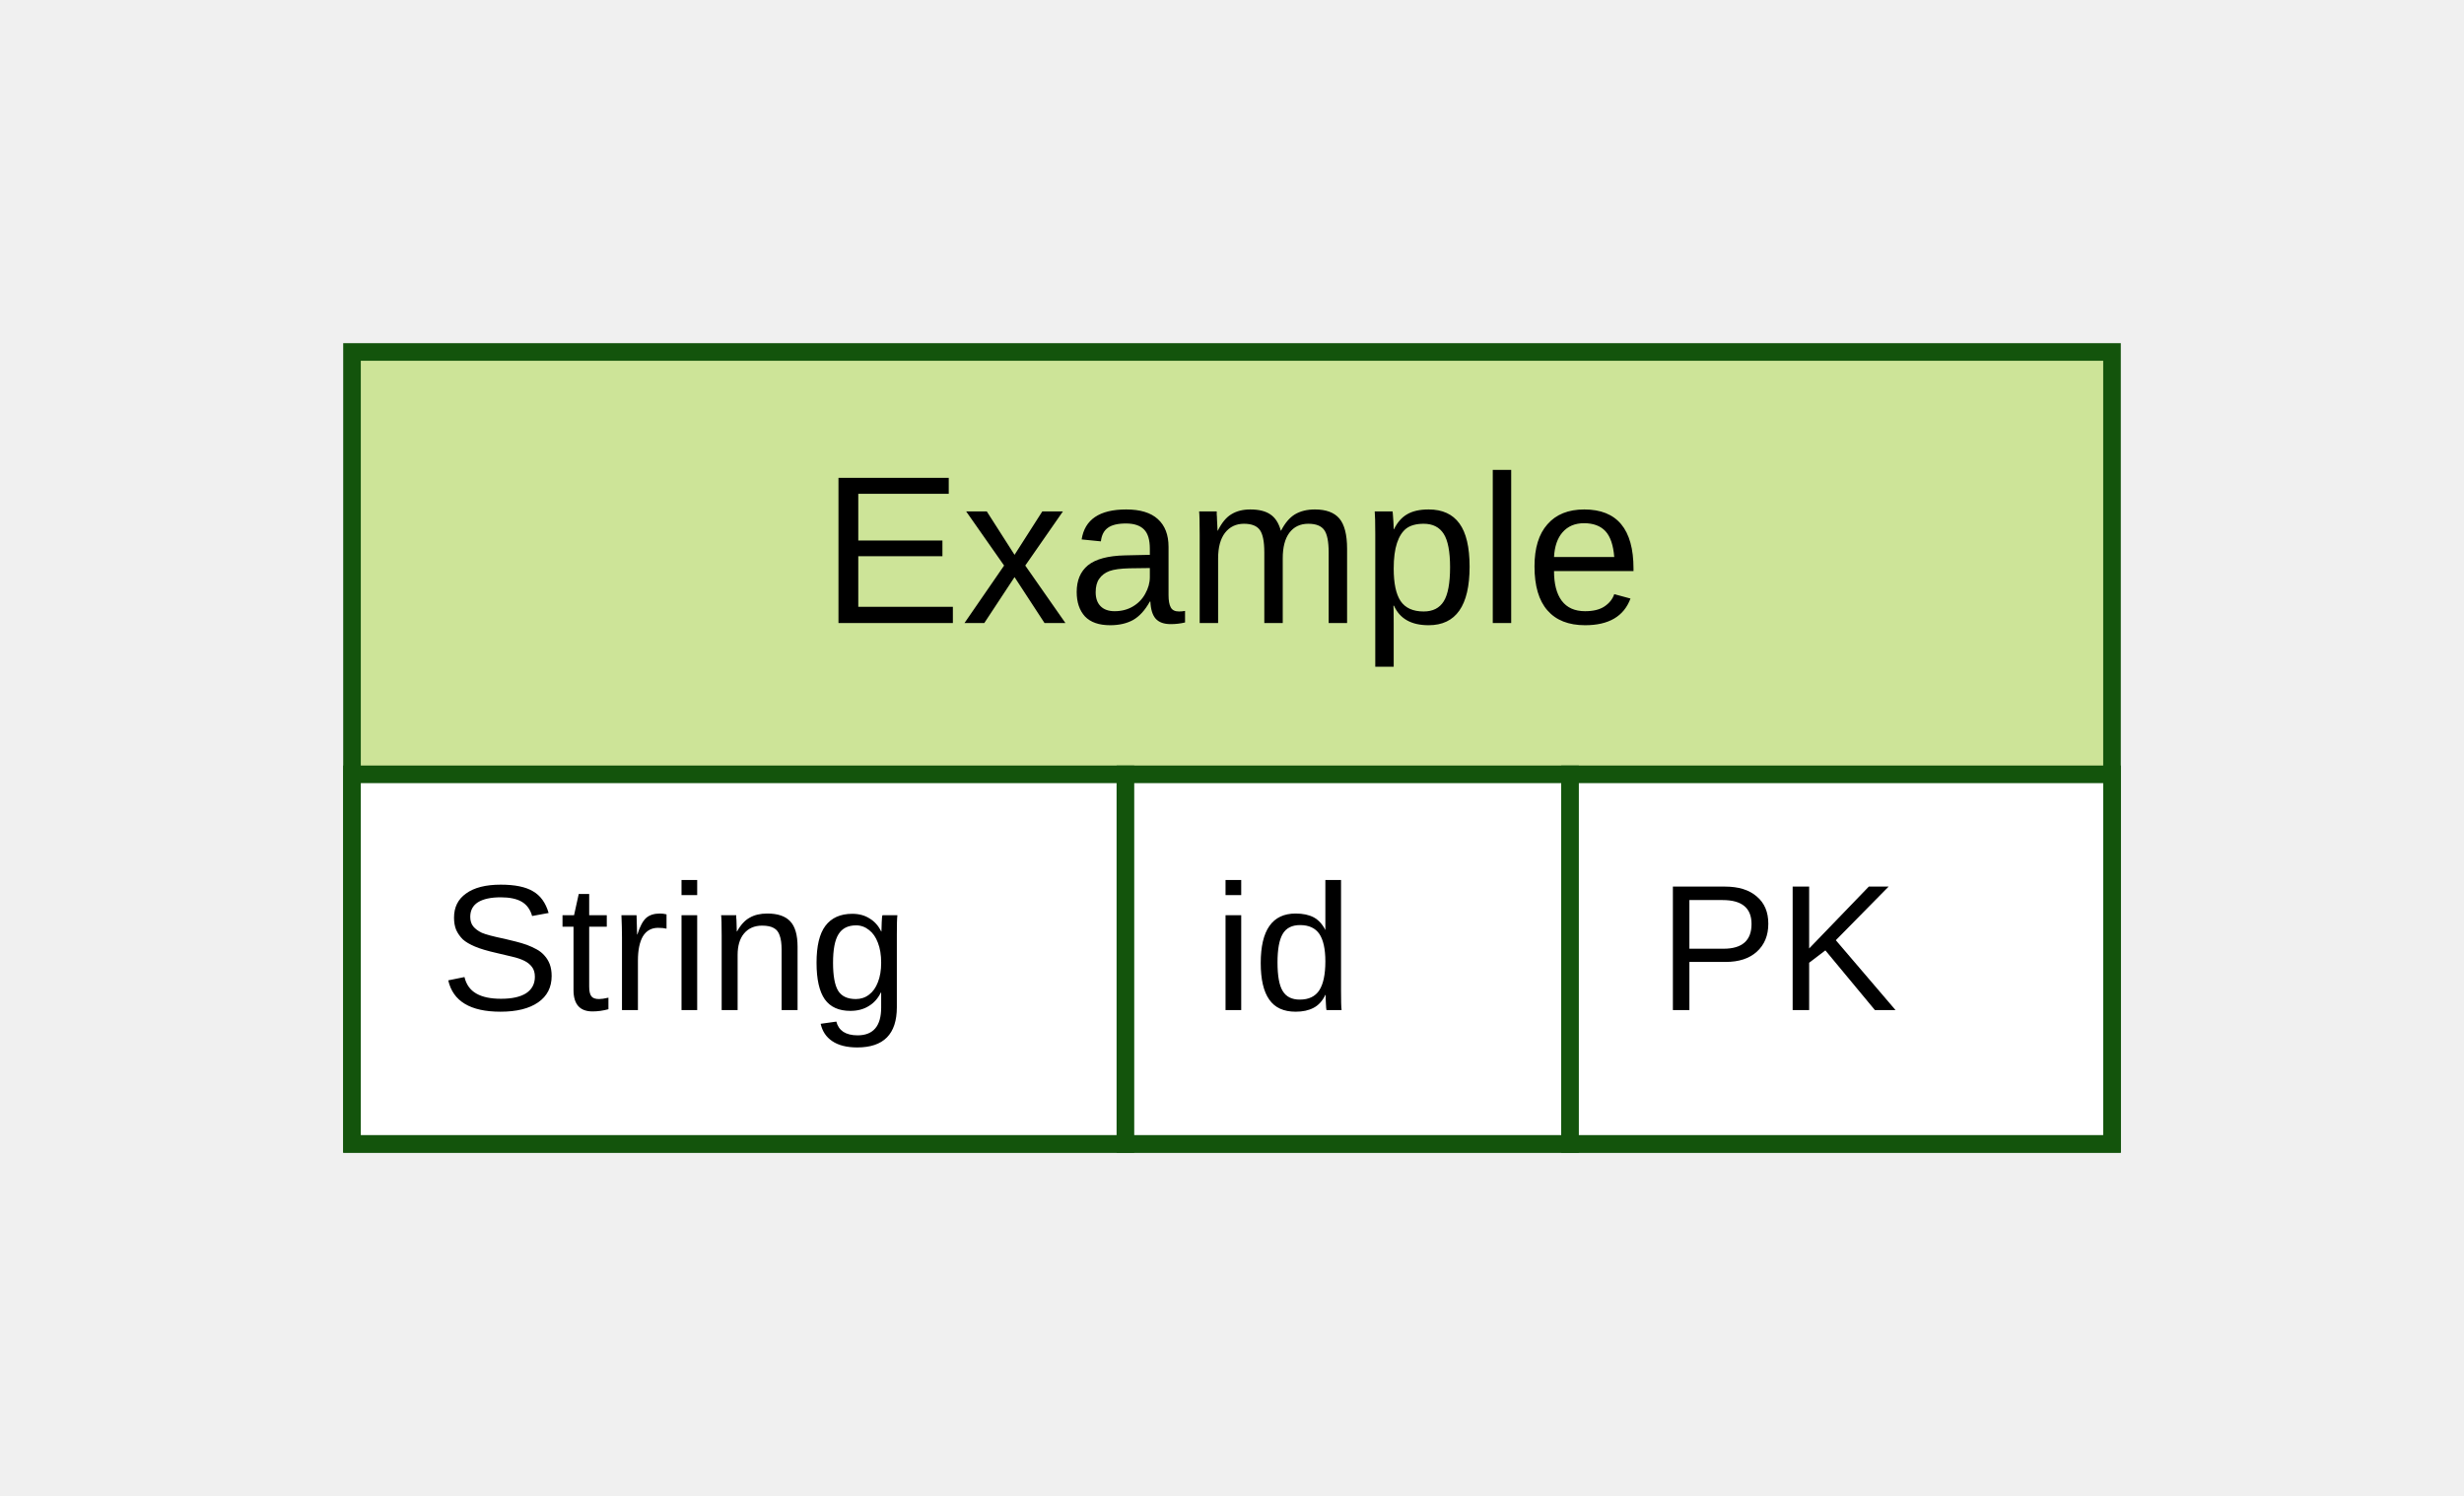
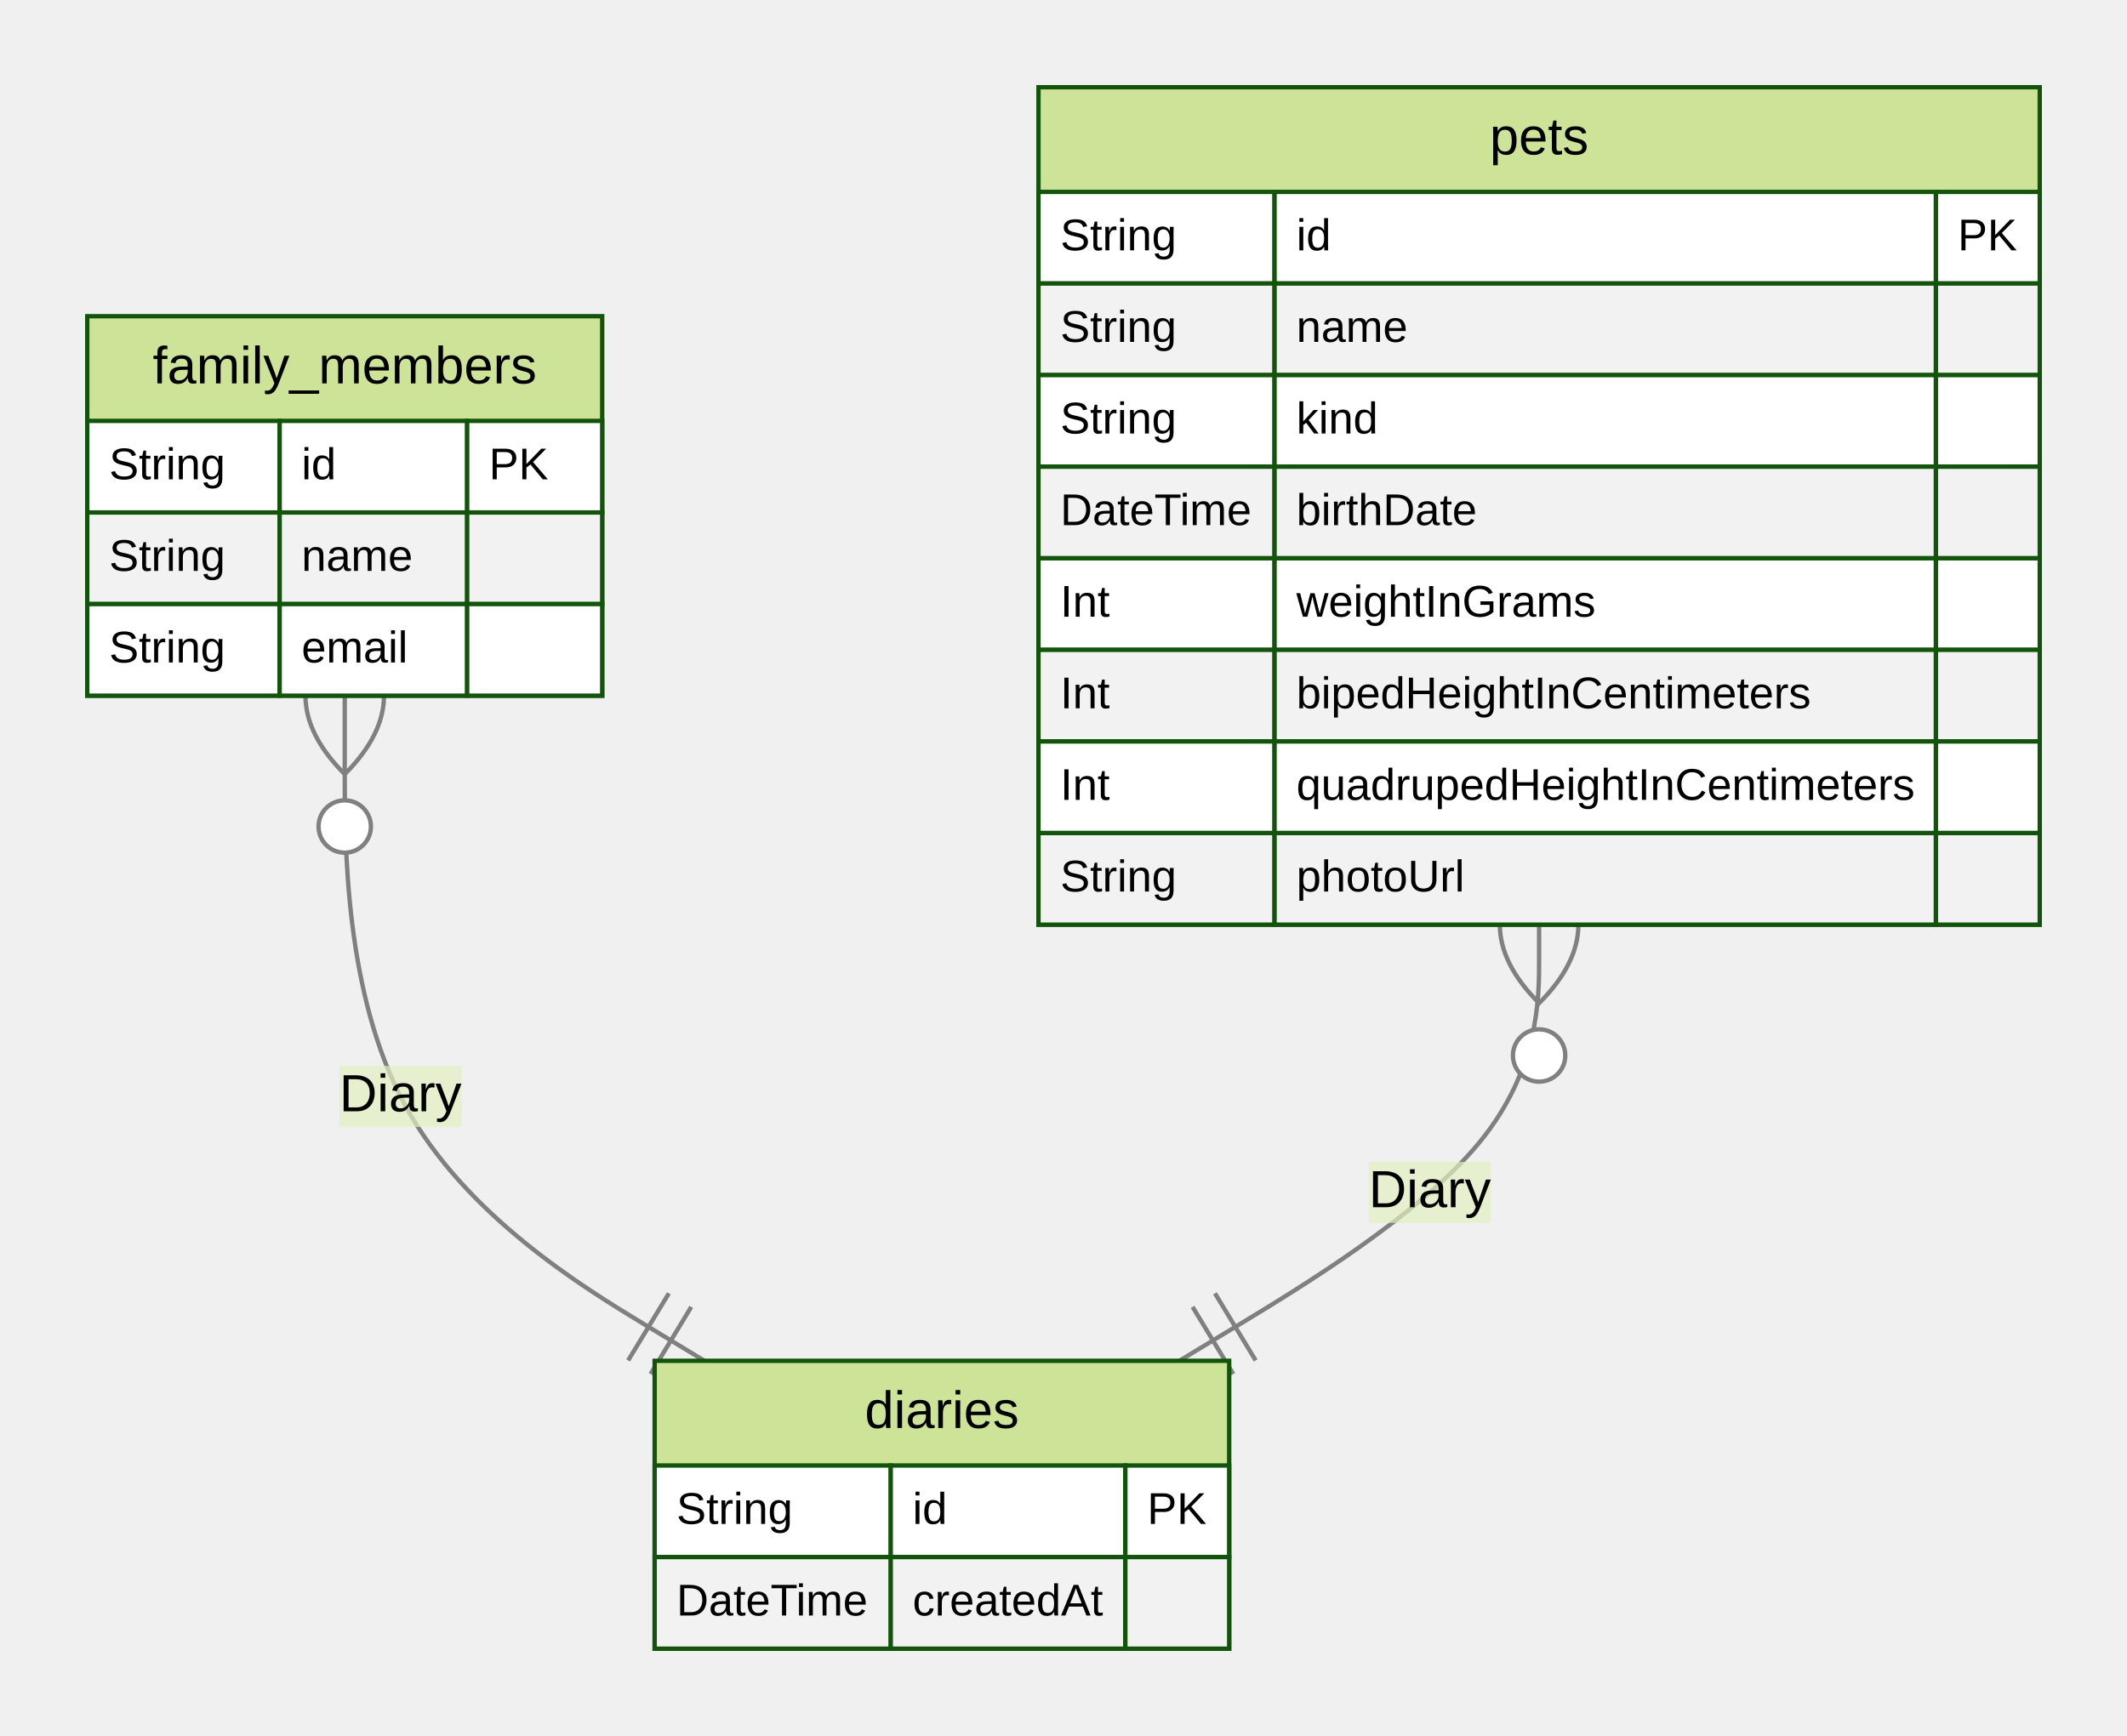
- <svg xmlns="http://www.w3.org/2000/svg" aria-roledescription="er" role="graphics-document document" viewBox="0 0 140 85" style="max-width: 140px; background-color: white;" width="100%" id="mermaid-0">
+ <svg xmlns="http://www.w3.org/2000/svg" aria-roledescription="er" role="graphics-document document" viewBox="0 0 487.533 398" style="max-width: 487.533px; background-color: white;" width="100%" id="mermaid-0">
  <style>#mermaid-0{font-family:"trebuchet ms",verdana,arial,sans-serif;font-size:16px;fill:#000000;}#mermaid-0 .error-icon{fill:#552222;}#mermaid-0 .error-text{fill:#552222;stroke:#552222;}#mermaid-0 .edge-thickness-normal{stroke-width:2px;}#mermaid-0 .edge-thickness-thick{stroke-width:3.5px;}#mermaid-0 .edge-pattern-solid{stroke-dasharray:0;}#mermaid-0 .edge-pattern-dashed{stroke-dasharray:3;}#mermaid-0 .edge-pattern-dotted{stroke-dasharray:2;}#mermaid-0 .marker{fill:#000000;stroke:#000000;}#mermaid-0 .marker.cross{stroke:#000000;}#mermaid-0 svg{font-family:"trebuchet ms",verdana,arial,sans-serif;font-size:16px;}#mermaid-0 .entityBox{fill:#cde498;stroke:#13540c;}#mermaid-0 .attributeBoxOdd{fill:#ffffff;stroke:#13540c;}#mermaid-0 .attributeBoxEven{fill:#f2f2f2;stroke:#13540c;}#mermaid-0 .relationshipLabelBox{fill:hsl(78.158, 58.462%, 84.51%);opacity:0.7;background-color:hsl(78.158, 58.462%, 84.51%);}#mermaid-0 .relationshipLabelBox rect{opacity:0.5;}#mermaid-0 .relationshipLine{stroke:#000000;}#mermaid-0 .entityTitleText{text-anchor:middle;font-size:18px;fill:#000000;}#mermaid-0 :root{--mermaid-font-family:"trebuchet ms",verdana,arial,sans-serif;}</style>
  <g />
  <defs>
    <marker orient="auto" markerHeight="18" markerWidth="18" refY="9" refX="0" id="ONLY_ONE_START">
      <path d="M9,0 L9,18 M15,0 L15,18" fill="none" stroke="gray" />
    </marker>
  </defs>
  <defs>
    <marker orient="auto" markerHeight="18" markerWidth="18" refY="9" refX="18" id="ONLY_ONE_END">
      <path d="M3,0 L3,18 M9,0 L9,18" fill="none" stroke="gray" />
    </marker>
  </defs>
  <defs>
    <marker orient="auto" markerHeight="18" markerWidth="30" refY="9" refX="0" id="ZERO_OR_ONE_START">
      <circle r="6" cy="9" cx="21" fill="white" stroke="gray" />
      <path d="M9,0 L9,18" fill="none" stroke="gray" />
    </marker>
  </defs>
  <defs>
    <marker orient="auto" markerHeight="18" markerWidth="30" refY="9" refX="30" id="ZERO_OR_ONE_END">
      <circle r="6" cy="9" cx="9" fill="white" stroke="gray" />
      <path d="M21,0 L21,18" fill="none" stroke="gray" />
    </marker>
  </defs>
  <defs>
    <marker orient="auto" markerHeight="36" markerWidth="45" refY="18" refX="18" id="ONE_OR_MORE_START">
      <path d="M0,18 Q 18,0 36,18 Q 18,36 0,18 M42,9 L42,27" fill="none" stroke="gray" />
    </marker>
  </defs>
  <defs>
    <marker orient="auto" markerHeight="36" markerWidth="45" refY="18" refX="27" id="ONE_OR_MORE_END">
      <path d="M3,9 L3,27 M9,18 Q27,0 45,18 Q27,36 9,18" fill="none" stroke="gray" />
    </marker>
  </defs>
  <defs>
    <marker orient="auto" markerHeight="36" markerWidth="57" refY="18" refX="18" id="ZERO_OR_MORE_START">
      <circle r="6" cy="18" cx="48" fill="white" stroke="gray" />
      <path d="M0,18 Q18,0 36,18 Q18,36 0,18" fill="none" stroke="gray" />
    </marker>
  </defs>
  <defs>
    <marker orient="auto" markerHeight="36" markerWidth="57" refY="18" refX="39" id="ZERO_OR_MORE_END">
      <circle r="6" cy="18" cx="9" fill="white" stroke="gray" />
      <path d="M21,18 Q39,0 57,18 Q39,36 21,18" fill="none" stroke="gray" />
    </marker>
  </defs>
-   <g transform="translate(20,20 )" id="entity-Example-796673e3-c149-5793-9d7b-ab288625522f">
-     <rect height="45" width="100" y="0" x="0" class="er entityBox" />
-     <text style="dominant-baseline: middle; text-anchor: middle; font-size: 12px;" transform="translate(50,12)" y="0" x="0" id="text-entity-Example-796673e3-c149-5793-9d7b-ab288625522f" class="er entityLabel">Example</text>
-     <rect height="21" width="43.945" y="24" x="0" class="er attributeBoxOdd" />
-     <text style="dominant-baseline: middle; font-size: 10.2px;" transform="translate(5,34.5)" y="0" x="0" id="text-entity-Example-796673e3-c149-5793-9d7b-ab288625522f-attr-1-type" class="er entityLabel">String</text>
-     <rect height="21" width="25.262" y="24" x="43.945" class="er attributeBoxOdd" />
-     <text style="dominant-baseline: middle; font-size: 10.2px;" transform="translate(48.94526,34.5)" y="0" x="0" id="text-entity-Example-796673e3-c149-5793-9d7b-ab288625522f-attr-1-name" class="er entityLabel">id</text>
-     <rect height="21" width="30.793" y="24" x="69.207" class="er attributeBoxOdd" />
-     <text style="dominant-baseline: middle; font-size: 10.2px;" transform="translate(74.20681,34.5)" y="0" x="0" id="text-entity-Example-796673e3-c149-5793-9d7b-ab288625522f-attr-1-key" class="er entityLabel">PK</text>
+   <path style="stroke: gray; fill: none;" marker-start="url(#ZERO_OR_MORE_START)" marker-end="url(#ONLY_ONE_END)" d="M79.016,159.5L79.016,176.583C79.016,193.667,79.016,227.833,92.759,253.25C106.502,278.667,133.989,295.333,147.732,303.667L161.475,312" class="er relationshipLine" />
+   <path style="stroke: gray; fill: none;" marker-start="url(#ZERO_OR_MORE_START)" marker-end="url(#ONLY_ONE_END)" d="M352.782,212L352.782,220.333C352.782,228.667,352.782,245.333,339.039,262C325.296,278.667,297.809,295.333,284.066,303.667L270.322,312" class="er relationshipLine" />
+   <g transform="translate(150.0574,312 )" id="entity-diaries-ccd869e5-dc2a-5505-bebd-421a5156e9f6">
+     <rect height="66" width="131.683" y="0" x="0" class="er entityBox" />
+     <text style="dominant-baseline: middle; text-anchor: middle; font-size: 12px;" transform="translate(65.84149,12)" y="0" x="0" id="text-entity-diaries-ccd869e5-dc2a-5505-bebd-421a5156e9f6" class="er entityLabel">diaries</text>
+     <rect height="21" width="54.113" y="24" x="0" class="er attributeBoxOdd" />
+     <text style="dominant-baseline: middle; font-size: 10.2px;" transform="translate(5,34.5)" y="0" x="0" id="text-entity-diaries-ccd869e5-dc2a-5505-bebd-421a5156e9f6-attr-1-type" class="er entityLabel">String</text>
+     <rect height="21" width="53.775" y="24" x="54.113" class="er attributeBoxOdd" />
+     <text style="dominant-baseline: middle; font-size: 10.2px;" transform="translate(59.11313,34.5)" y="0" x="0" id="text-entity-diaries-ccd869e5-dc2a-5505-bebd-421a5156e9f6-attr-1-name" class="er entityLabel">id</text>
+     <rect height="21" width="23.795" y="24" x="107.888" class="er attributeBoxOdd" />
+     <text style="dominant-baseline: middle; font-size: 10.2px;" transform="translate(112.888,34.5)" y="0" x="0" id="text-entity-diaries-ccd869e5-dc2a-5505-bebd-421a5156e9f6-attr-1-key" class="er entityLabel">PK</text>
+     <rect height="21" width="54.113" y="45" x="0" class="er attributeBoxEven" />
+     <text style="dominant-baseline: middle; font-size: 10.2px;" transform="translate(5,55.5)" y="0" x="0" id="text-entity-diaries-ccd869e5-dc2a-5505-bebd-421a5156e9f6-attr-2-type" class="er entityLabel">DateTime</text>
+     <rect height="21" width="53.775" y="45" x="54.113" class="er attributeBoxEven" />
+     <text style="dominant-baseline: middle; font-size: 10.2px;" transform="translate(59.11313,55.5)" y="0" x="0" id="text-entity-diaries-ccd869e5-dc2a-5505-bebd-421a5156e9f6-attr-2-name" class="er entityLabel">createdAt</text>
+     <rect height="21" width="23.795" y="45" x="107.888" class="er attributeBoxEven" />
+     <text style="dominant-baseline: middle; font-size: 10.2px;" transform="translate(112.888,55.5)" y="0" x="0" id="text-entity-diaries-ccd869e5-dc2a-5505-bebd-421a5156e9f6-attr-2-key" class="er entityLabel" />
  </g>
+   <g transform="translate(20,72.5 )" id="entity-familymembers-2145bc2c-9ea9-59bd-9de1-762132f365d1">
+     <rect height="87" width="118.031" y="0" x="0" class="er entityBox" />
+     <text style="dominant-baseline: middle; text-anchor: middle; font-size: 12px;" transform="translate(59.01562,12)" y="0" x="0" id="text-entity-familymembers-2145bc2c-9ea9-59bd-9de1-762132f365d1" class="er entityLabel">family_members</text>
+     <rect height="21" width="44.104" y="24" x="0" class="er attributeBoxOdd" />
+     <text style="dominant-baseline: middle; font-size: 10.2px;" transform="translate(5,34.5)" y="0" x="0" id="text-entity-familymembers-2145bc2c-9ea9-59bd-9de1-762132f365d1-attr-1-type" class="er entityLabel">String</text>
+     <rect height="21" width="42.975" y="24" x="44.104" class="er attributeBoxOdd" />
+     <text style="dominant-baseline: middle; font-size: 10.2px;" transform="translate(49.10417,34.5)" y="0" x="0" id="text-entity-familymembers-2145bc2c-9ea9-59bd-9de1-762132f365d1-attr-1-name" class="er entityLabel">id</text>
+     <rect height="21" width="30.952" y="24" x="87.079" class="er attributeBoxOdd" />
+     <text style="dominant-baseline: middle; font-size: 10.2px;" transform="translate(92.07915,34.5)" y="0" x="0" id="text-entity-familymembers-2145bc2c-9ea9-59bd-9de1-762132f365d1-attr-1-key" class="er entityLabel">PK</text>
+     <rect height="21" width="44.104" y="45" x="0" class="er attributeBoxEven" />
+     <text style="dominant-baseline: middle; font-size: 10.2px;" transform="translate(5,55.5)" y="0" x="0" id="text-entity-familymembers-2145bc2c-9ea9-59bd-9de1-762132f365d1-attr-2-type" class="er entityLabel">String</text>
+     <rect height="21" width="42.975" y="45" x="44.104" class="er attributeBoxEven" />
+     <text style="dominant-baseline: middle; font-size: 10.2px;" transform="translate(49.10417,55.5)" y="0" x="0" id="text-entity-familymembers-2145bc2c-9ea9-59bd-9de1-762132f365d1-attr-2-name" class="er entityLabel">name</text>
+     <rect height="21" width="30.952" y="45" x="87.079" class="er attributeBoxEven" />
+     <text style="dominant-baseline: middle; font-size: 10.2px;" transform="translate(92.07915,55.5)" y="0" x="0" id="text-entity-familymembers-2145bc2c-9ea9-59bd-9de1-762132f365d1-attr-2-key" class="er entityLabel" />
+     <rect height="21" width="44.104" y="66" x="0" class="er attributeBoxOdd" />
+     <text style="dominant-baseline: middle; font-size: 10.2px;" transform="translate(5,76.5)" y="0" x="0" id="text-entity-familymembers-2145bc2c-9ea9-59bd-9de1-762132f365d1-attr-3-type" class="er entityLabel">String</text>
+     <rect height="21" width="42.975" y="66" x="44.104" class="er attributeBoxOdd" />
+     <text style="dominant-baseline: middle; font-size: 10.2px;" transform="translate(49.10417,76.5)" y="0" x="0" id="text-entity-familymembers-2145bc2c-9ea9-59bd-9de1-762132f365d1-attr-3-name" class="er entityLabel">email</text>
+     <rect height="21" width="30.952" y="66" x="87.079" class="er attributeBoxOdd" />
+     <text style="dominant-baseline: middle; font-size: 10.2px;" transform="translate(92.07915,76.5)" y="0" x="0" id="text-entity-familymembers-2145bc2c-9ea9-59bd-9de1-762132f365d1-attr-3-key" class="er entityLabel" />
+   </g>
+   <g transform="translate(238.0312,20 )" id="entity-pets-c8ddf567-7858-5c2f-8d5c-09924015b056">
+     <rect height="192" width="229.502" y="0" x="0" class="er entityBox" />
+     <text style="dominant-baseline: middle; text-anchor: middle; font-size: 12px;" transform="translate(114.7509,12)" y="0" x="0" id="text-entity-pets-c8ddf567-7858-5c2f-8d5c-09924015b056" class="er entityLabel">pets</text>
+     <rect height="21" width="54.113" y="24" x="0" class="er attributeBoxOdd" />
+     <text style="dominant-baseline: middle; font-size: 10.2px;" transform="translate(5,34.5)" y="0" x="0" id="text-entity-pets-c8ddf567-7858-5c2f-8d5c-09924015b056-attr-1-type" class="er entityLabel">String</text>
+     <rect height="21" width="151.594" y="24" x="54.113" class="er attributeBoxOdd" />
+     <text style="dominant-baseline: middle; font-size: 10.2px;" transform="translate(59.11313,34.5)" y="0" x="0" id="text-entity-pets-c8ddf567-7858-5c2f-8d5c-09924015b056-attr-1-name" class="er entityLabel">id</text>
+     <rect height="21" width="23.795" y="24" x="205.707" class="er attributeBoxOdd" />
+     <text style="dominant-baseline: middle; font-size: 10.2px;" transform="translate(210.7069,34.5)" y="0" x="0" id="text-entity-pets-c8ddf567-7858-5c2f-8d5c-09924015b056-attr-1-key" class="er entityLabel">PK</text>
+     <rect height="21" width="54.113" y="45" x="0" class="er attributeBoxEven" />
+     <text style="dominant-baseline: middle; font-size: 10.2px;" transform="translate(5,55.5)" y="0" x="0" id="text-entity-pets-c8ddf567-7858-5c2f-8d5c-09924015b056-attr-2-type" class="er entityLabel">String</text>
+     <rect height="21" width="151.594" y="45" x="54.113" class="er attributeBoxEven" />
+     <text style="dominant-baseline: middle; font-size: 10.2px;" transform="translate(59.11313,55.5)" y="0" x="0" id="text-entity-pets-c8ddf567-7858-5c2f-8d5c-09924015b056-attr-2-name" class="er entityLabel">name</text>
+     <rect height="21" width="23.795" y="45" x="205.707" class="er attributeBoxEven" />
+     <text style="dominant-baseline: middle; font-size: 10.2px;" transform="translate(210.7069,55.5)" y="0" x="0" id="text-entity-pets-c8ddf567-7858-5c2f-8d5c-09924015b056-attr-2-key" class="er entityLabel" />
+     <rect height="21" width="54.113" y="66" x="0" class="er attributeBoxOdd" />
+     <text style="dominant-baseline: middle; font-size: 10.2px;" transform="translate(5,76.5)" y="0" x="0" id="text-entity-pets-c8ddf567-7858-5c2f-8d5c-09924015b056-attr-3-type" class="er entityLabel">String</text>
+     <rect height="21" width="151.594" y="66" x="54.113" class="er attributeBoxOdd" />
+     <text style="dominant-baseline: middle; font-size: 10.2px;" transform="translate(59.11313,76.5)" y="0" x="0" id="text-entity-pets-c8ddf567-7858-5c2f-8d5c-09924015b056-attr-3-name" class="er entityLabel">kind</text>
+     <rect height="21" width="23.795" y="66" x="205.707" class="er attributeBoxOdd" />
+     <text style="dominant-baseline: middle; font-size: 10.2px;" transform="translate(210.7069,76.5)" y="0" x="0" id="text-entity-pets-c8ddf567-7858-5c2f-8d5c-09924015b056-attr-3-key" class="er entityLabel" />
+     <rect height="21" width="54.113" y="87" x="0" class="er attributeBoxEven" />
+     <text style="dominant-baseline: middle; font-size: 10.2px;" transform="translate(5,97.5)" y="0" x="0" id="text-entity-pets-c8ddf567-7858-5c2f-8d5c-09924015b056-attr-4-type" class="er entityLabel">DateTime</text>
+     <rect height="21" width="151.594" y="87" x="54.113" class="er attributeBoxEven" />
+     <text style="dominant-baseline: middle; font-size: 10.2px;" transform="translate(59.11313,97.5)" y="0" x="0" id="text-entity-pets-c8ddf567-7858-5c2f-8d5c-09924015b056-attr-4-name" class="er entityLabel">birthDate</text>
+     <rect height="21" width="23.795" y="87" x="205.707" class="er attributeBoxEven" />
+     <text style="dominant-baseline: middle; font-size: 10.2px;" transform="translate(210.7069,97.5)" y="0" x="0" id="text-entity-pets-c8ddf567-7858-5c2f-8d5c-09924015b056-attr-4-key" class="er entityLabel" />
+     <rect height="21" width="54.113" y="108" x="0" class="er attributeBoxOdd" />
+     <text style="dominant-baseline: middle; font-size: 10.2px;" transform="translate(5,118.5)" y="0" x="0" id="text-entity-pets-c8ddf567-7858-5c2f-8d5c-09924015b056-attr-5-type" class="er entityLabel">Int</text>
+     <rect height="21" width="151.594" y="108" x="54.113" class="er attributeBoxOdd" />
+     <text style="dominant-baseline: middle; font-size: 10.2px;" transform="translate(59.11313,118.5)" y="0" x="0" id="text-entity-pets-c8ddf567-7858-5c2f-8d5c-09924015b056-attr-5-name" class="er entityLabel">weightInGrams</text>
+     <rect height="21" width="23.795" y="108" x="205.707" class="er attributeBoxOdd" />
+     <text style="dominant-baseline: middle; font-size: 10.2px;" transform="translate(210.7069,118.5)" y="0" x="0" id="text-entity-pets-c8ddf567-7858-5c2f-8d5c-09924015b056-attr-5-key" class="er entityLabel" />
+     <rect height="21" width="54.113" y="129" x="0" class="er attributeBoxEven" />
+     <text style="dominant-baseline: middle; font-size: 10.2px;" transform="translate(5,139.5)" y="0" x="0" id="text-entity-pets-c8ddf567-7858-5c2f-8d5c-09924015b056-attr-6-type" class="er entityLabel">Int</text>
+     <rect height="21" width="151.594" y="129" x="54.113" class="er attributeBoxEven" />
+     <text style="dominant-baseline: middle; font-size: 10.2px;" transform="translate(59.11313,139.5)" y="0" x="0" id="text-entity-pets-c8ddf567-7858-5c2f-8d5c-09924015b056-attr-6-name" class="er entityLabel">bipedHeightInCentimeters</text>
+     <rect height="21" width="23.795" y="129" x="205.707" class="er attributeBoxEven" />
+     <text style="dominant-baseline: middle; font-size: 10.2px;" transform="translate(210.7069,139.5)" y="0" x="0" id="text-entity-pets-c8ddf567-7858-5c2f-8d5c-09924015b056-attr-6-key" class="er entityLabel" />
+     <rect height="21" width="54.113" y="150" x="0" class="er attributeBoxOdd" />
+     <text style="dominant-baseline: middle; font-size: 10.2px;" transform="translate(5,160.5)" y="0" x="0" id="text-entity-pets-c8ddf567-7858-5c2f-8d5c-09924015b056-attr-7-type" class="er entityLabel">Int</text>
+     <rect height="21" width="151.594" y="150" x="54.113" class="er attributeBoxOdd" />
+     <text style="dominant-baseline: middle; font-size: 10.2px;" transform="translate(59.11313,160.5)" y="0" x="0" id="text-entity-pets-c8ddf567-7858-5c2f-8d5c-09924015b056-attr-7-name" class="er entityLabel">quadrupedHeightInCentimeters</text>
+     <rect height="21" width="23.795" y="150" x="205.707" class="er attributeBoxOdd" />
+     <text style="dominant-baseline: middle; font-size: 10.2px;" transform="translate(210.7069,160.5)" y="0" x="0" id="text-entity-pets-c8ddf567-7858-5c2f-8d5c-09924015b056-attr-7-key" class="er entityLabel" />
+     <rect height="21" width="54.113" y="171" x="0" class="er attributeBoxEven" />
+     <text style="dominant-baseline: middle; font-size: 10.2px;" transform="translate(5,181.5)" y="0" x="0" id="text-entity-pets-c8ddf567-7858-5c2f-8d5c-09924015b056-attr-8-type" class="er entityLabel">String</text>
+     <rect height="21" width="151.594" y="171" x="54.113" class="er attributeBoxEven" />
+     <text style="dominant-baseline: middle; font-size: 10.2px;" transform="translate(59.11313,181.5)" y="0" x="0" id="text-entity-pets-c8ddf567-7858-5c2f-8d5c-09924015b056-attr-8-name" class="er entityLabel">photoUrl</text>
+     <rect height="21" width="23.795" y="171" x="205.707" class="er attributeBoxEven" />
+     <text style="dominant-baseline: middle; font-size: 10.2px;" transform="translate(210.7069,181.5)" y="0" x="0" id="text-entity-pets-c8ddf567-7858-5c2f-8d5c-09924015b056-attr-8-key" class="er entityLabel" />
+   </g>
+   <rect height="14" width="28.016" y="244.386" x="77.776" class="er relationshipLabelBox" />
+   <text style="text-anchor: middle; dominant-baseline: middle; font-size: 12px;" y="251.386" x="91.784" id="rel1" class="er relationshipLabel">Diary</text>
+   <rect height="14" width="28.016" y="266.38" x="313.723" class="er relationshipLabelBox" />
+   <text style="text-anchor: middle; dominant-baseline: middle; font-size: 12px;" y="273.38" x="327.73" id="rel2" class="er relationshipLabel">Diary</text>
</svg>
